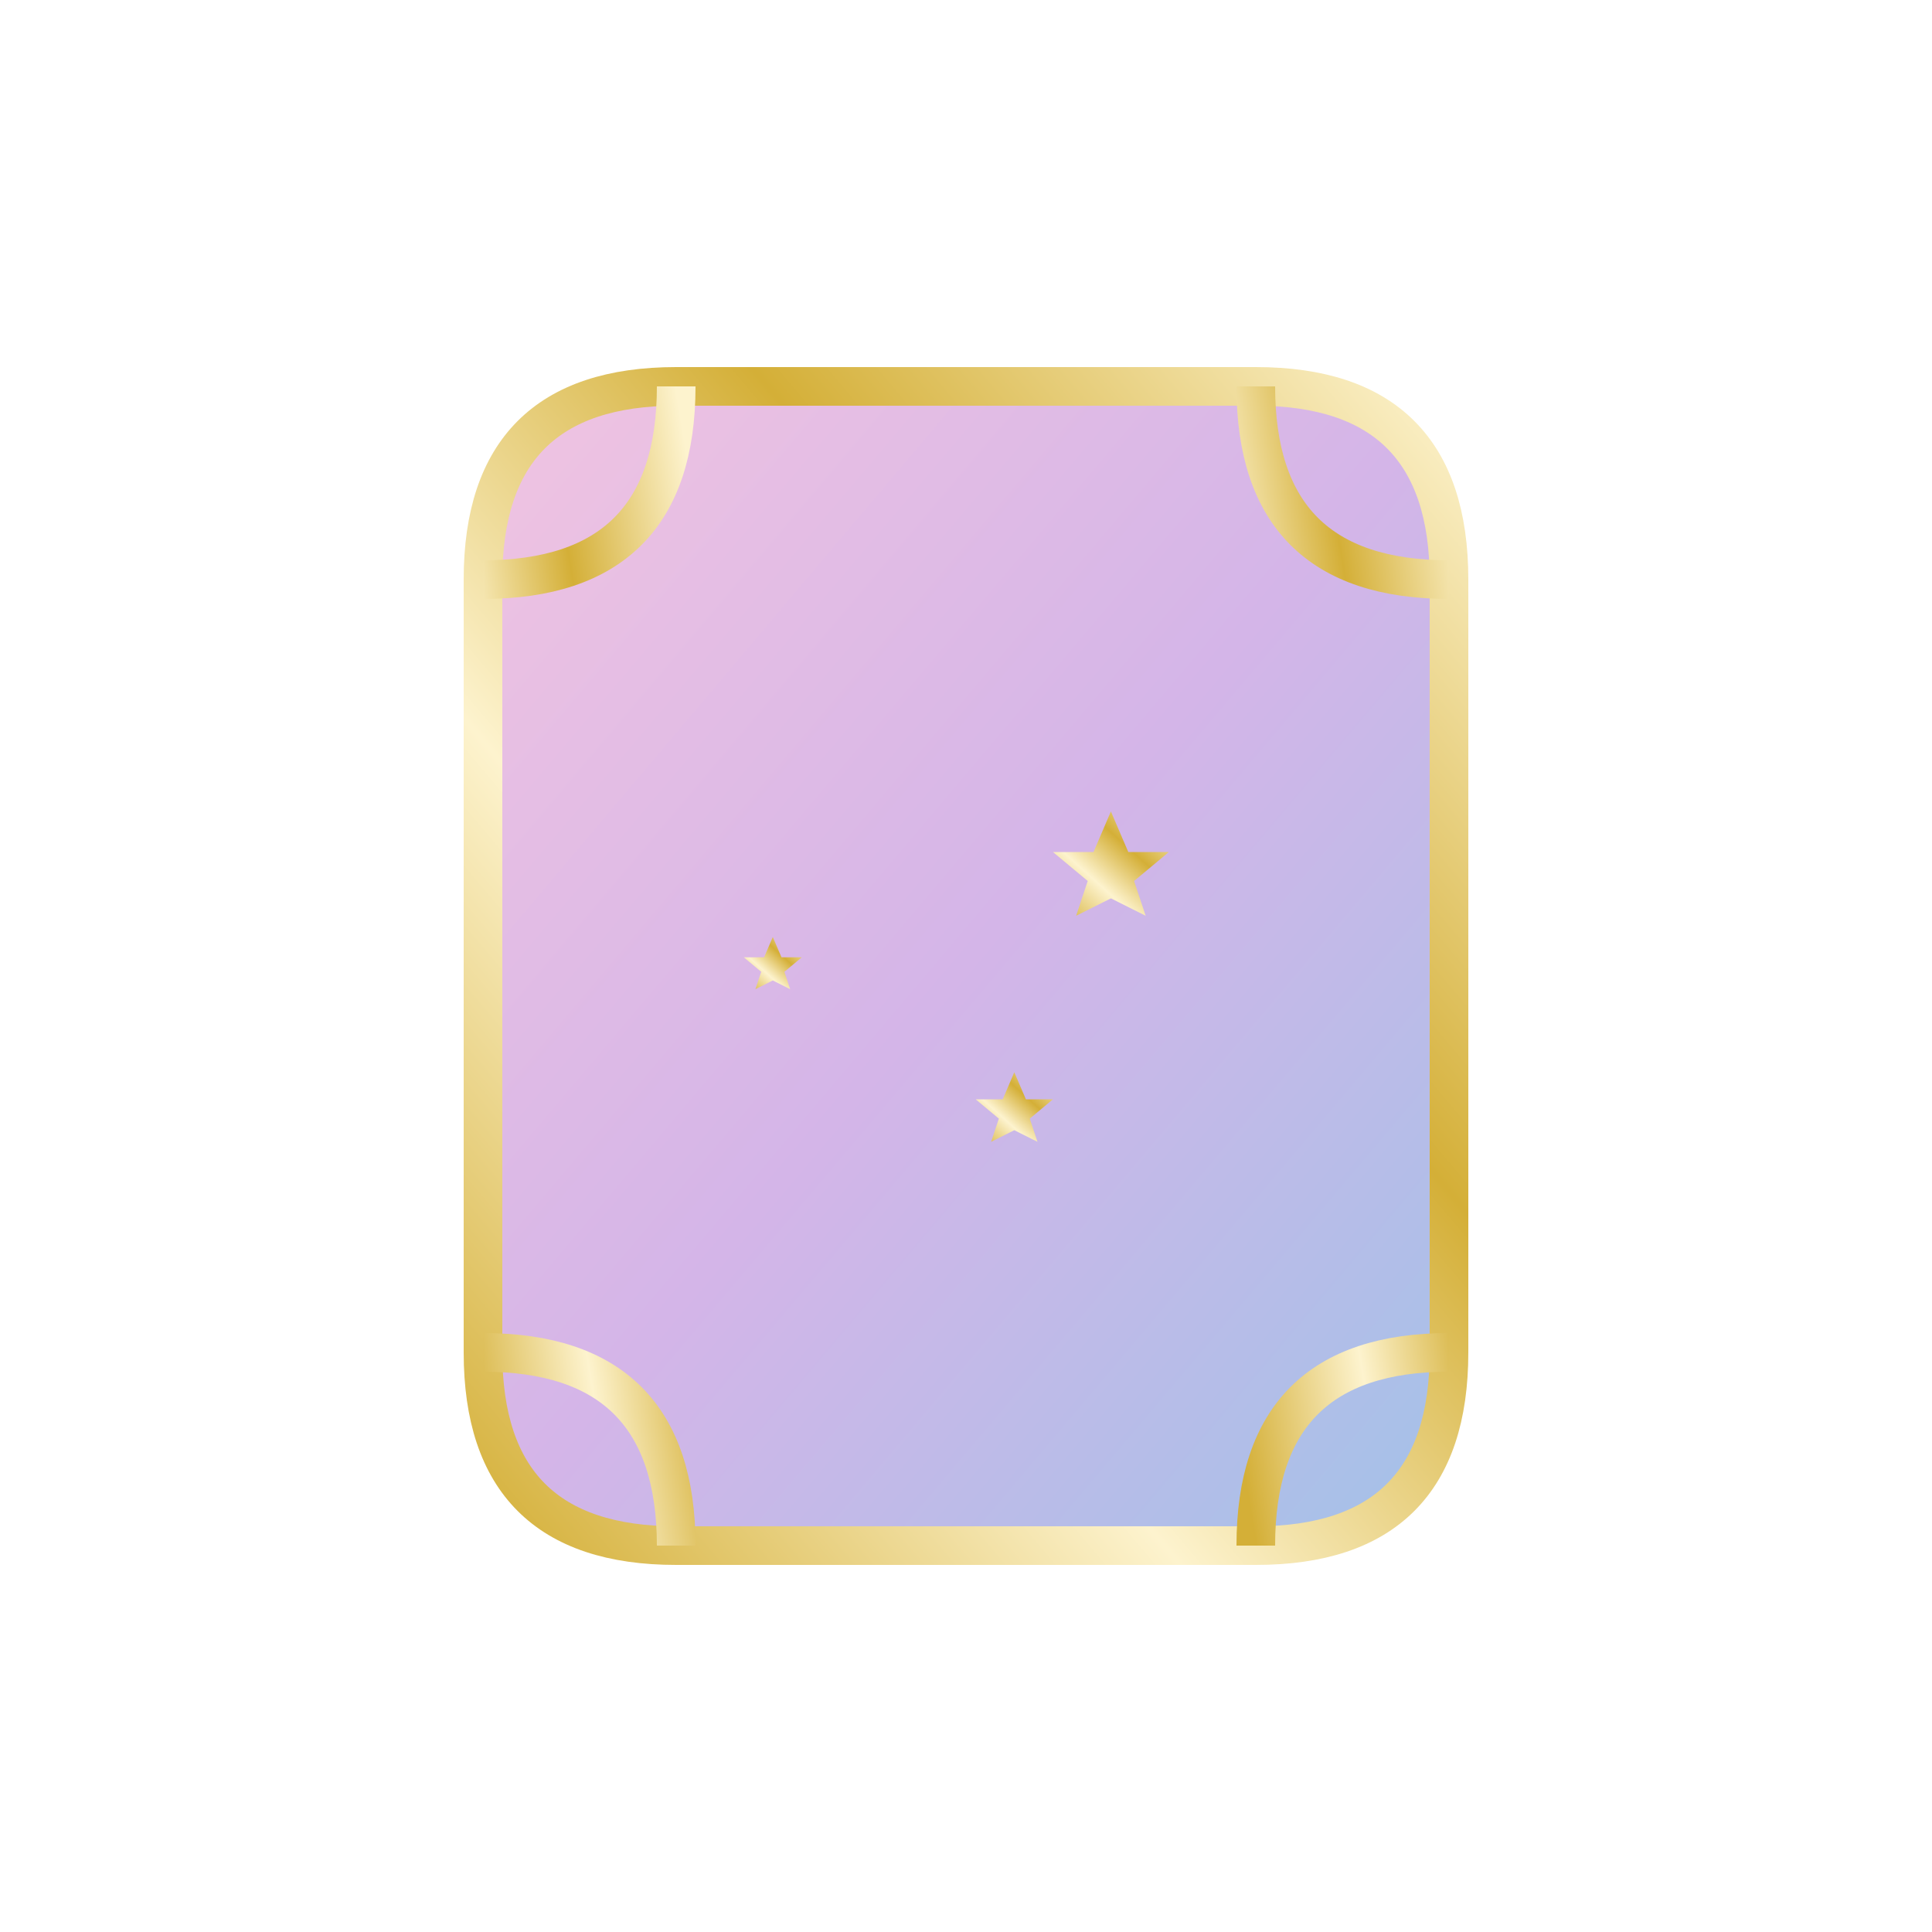
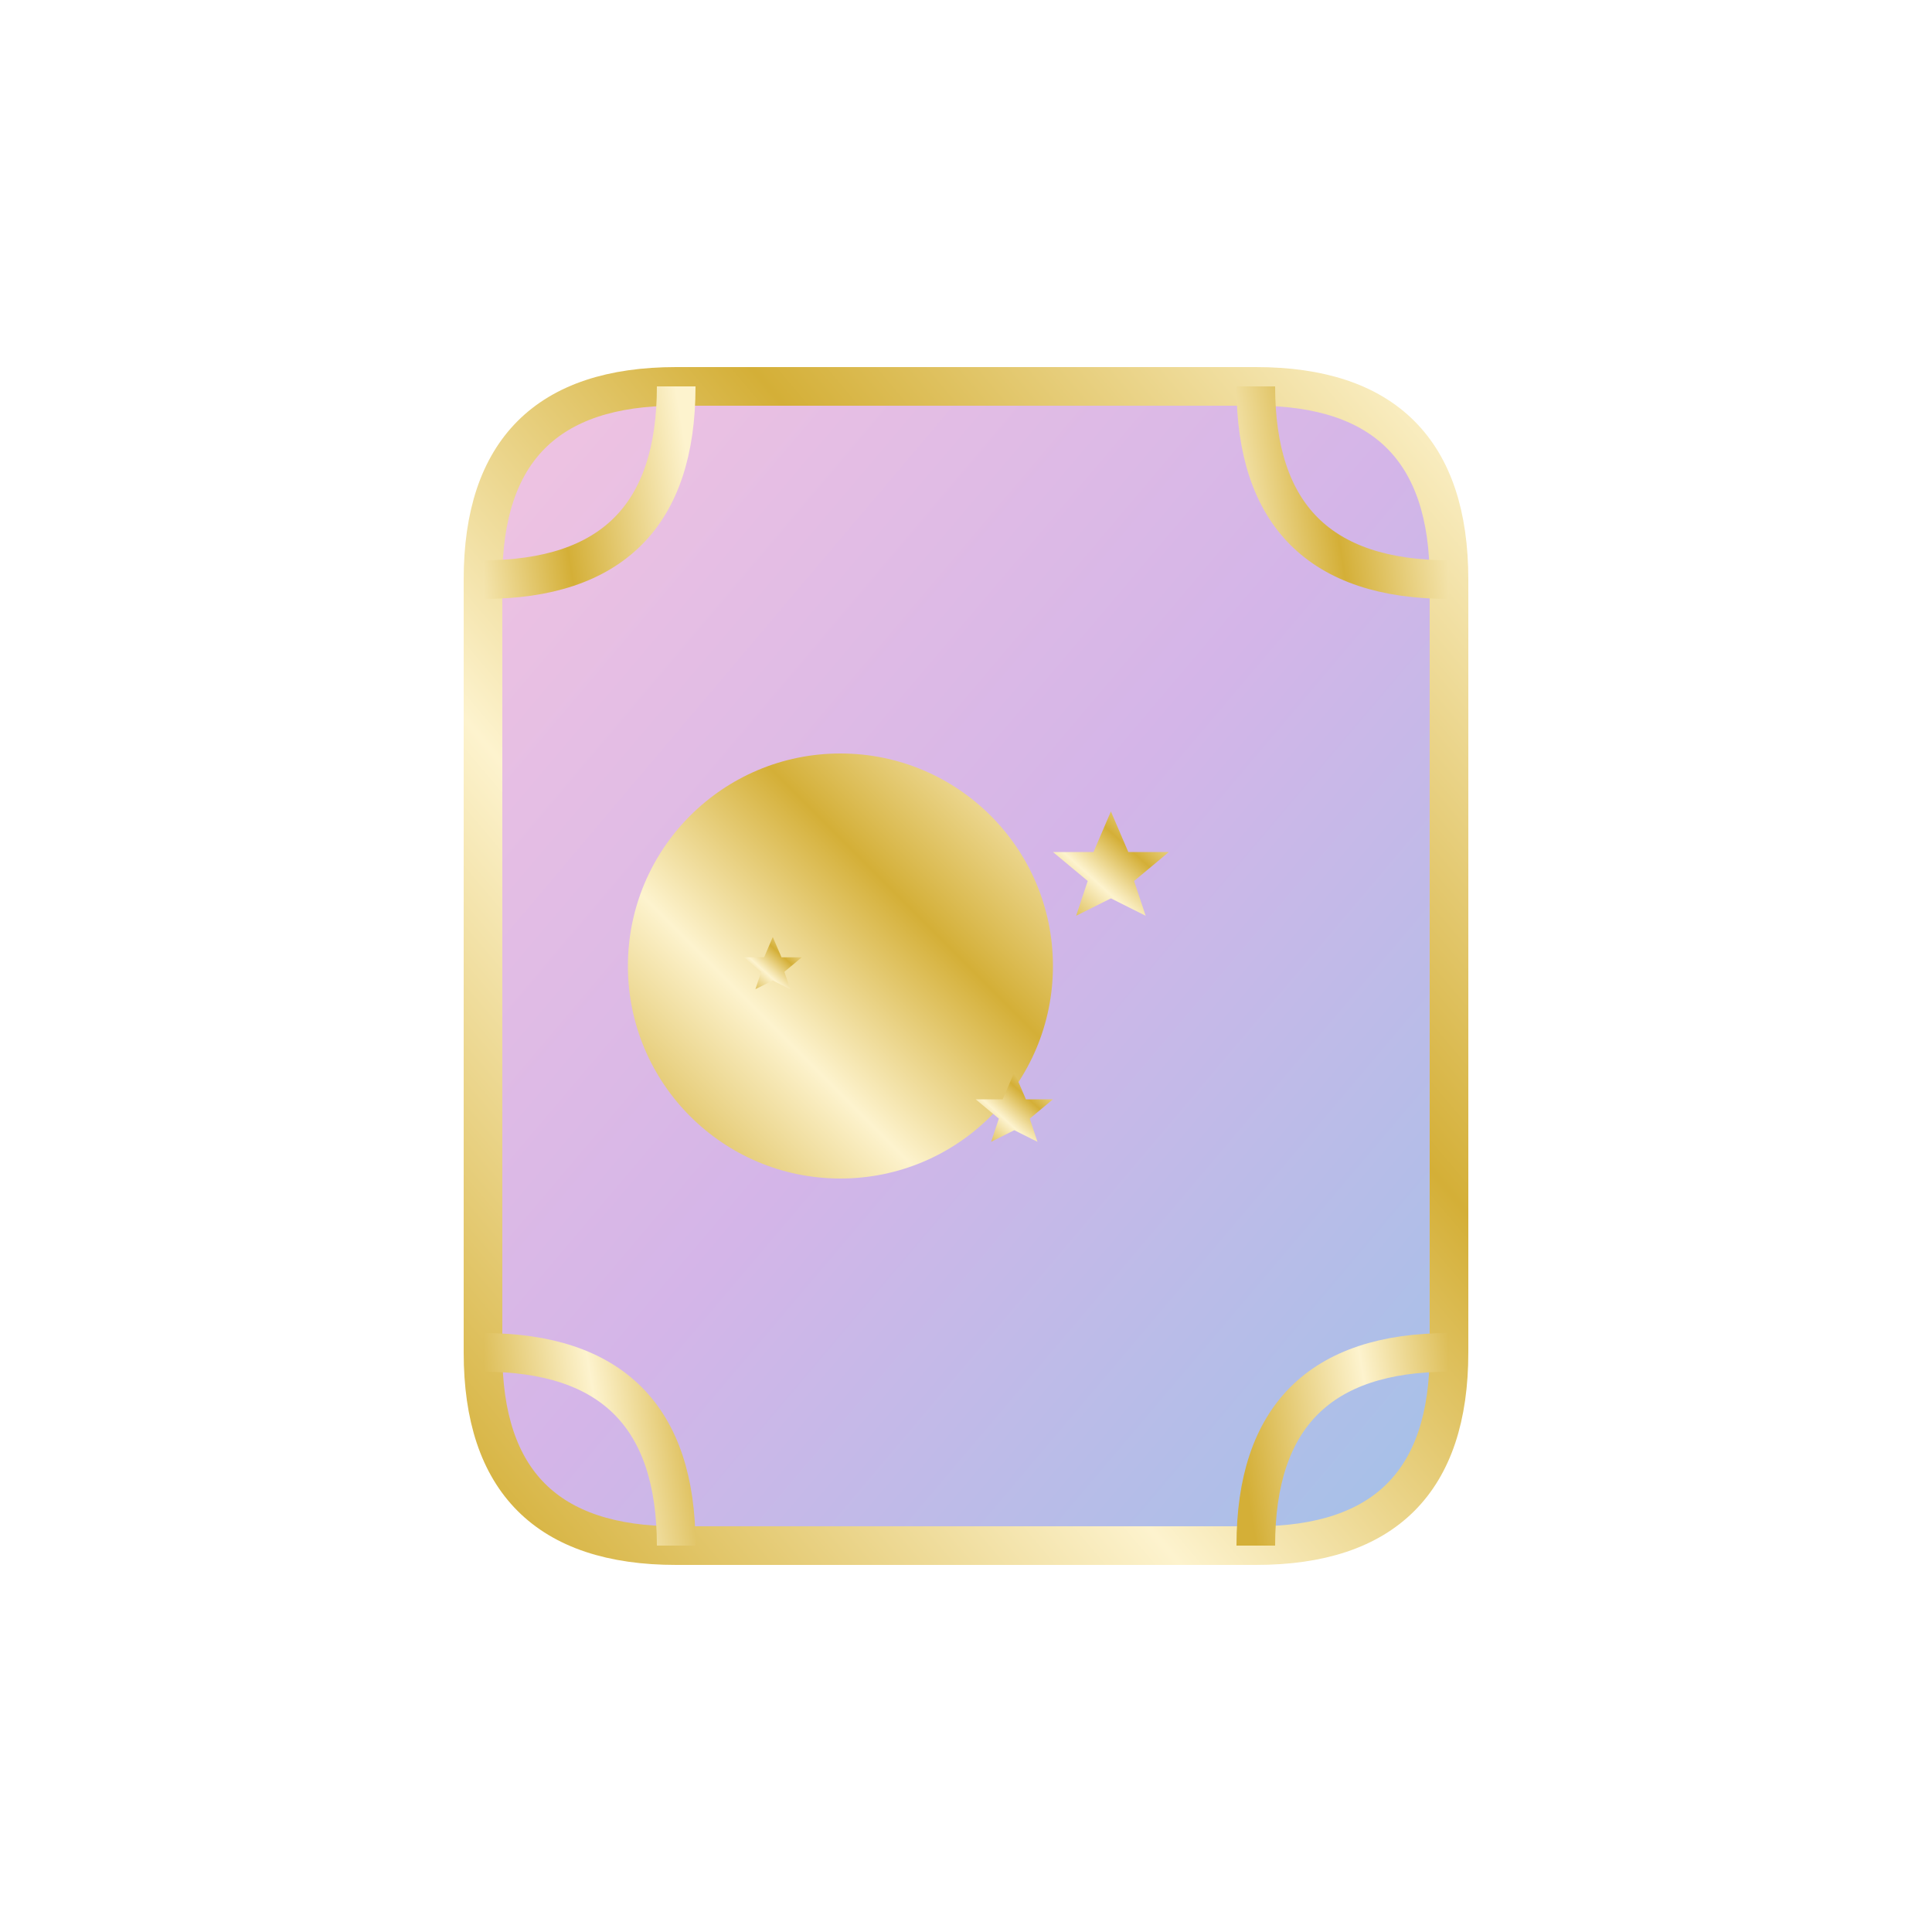
<svg xmlns="http://www.w3.org/2000/svg" width="200" height="200" viewBox="0 0 200 200">
  <defs>
    <linearGradient id="goldGrad" x1="0%" y1="100%" x2="100%" y2="0%">
      <stop offset="0%" stop-color="#D4AF37" />
      <stop offset="35%" stop-color="#FDF3CE" />
      <stop offset="65%" stop-color="#D4AF37" />
      <stop offset="100%" stop-color="#FDF3CE" />
    </linearGradient>
    <linearGradient id="mysticGrad" x1="0%" y1="0%" x2="100%" y2="100%">
      <stop offset="0%" stop-color="#F1C4E1" />
      <stop offset="50%" stop-color="#D4B5E8" />
      <stop offset="100%" stop-color="#A2C2E8" />
    </linearGradient>
    <radialGradient id="glow" cx="50%" cy="50%" r="50%">
      <stop offset="0%" stop-color="#FDF3CE" stop-opacity="0.6" />
      <stop offset="100%" stop-color="#FDF3CE" stop-opacity="0" />
    </radialGradient>
  </defs>
  <g transform="translate(100, 100)">
    <path d="M -50 -40 Q -50 -60 -30 -60 L 30 -60 Q 50 -60 50 -40 L 50 40 Q 50 60 30 60 L -30 60 Q -50 60 -50 40 Z" fill="url(#mysticGrad)" stroke="url(#goldGrad)" stroke-width="4" />
    <path d="M -50 -40 Q -30 -40 -30 -60 M -50 40 Q -30 40 -30 60" fill="none" stroke="url(#goldGrad)" stroke-width="4" />
    <path d="M 50 -40 Q 30 -40 30 -60 M 50 40 Q 30 40 30 60" fill="none" stroke="url(#goldGrad)" stroke-width="4" />
-     <path d="M -15 -25 A 25 25 0 1 1 -15 25 A 18 18 0 1 0 -15 -25 Z" fill="url(#goldGrad)" />
+     <circle cx="-13" cy="0" r="22" fill="url(#goldGrad)" />
    <path d="M 15 -16 L 16.8 -11.8 L 21 -11.8 L 17.4 -8.8 L 18.6 -5.2 L 15 -7.0 L 11.4 -5.2 L 12.6 -8.8 L 9 -11.8 L 13.2 -11.8 Z" fill="url(#goldGrad)" />
    <path d="M 5 11 L 6.2 13.8 L 9 13.8 L 6.6 15.8 L 7.4 18.2 L 5 17.0 L 2.6 18.2 L 3.4 15.8 L 1 13.8 L 3.8 13.8 Z" fill="url(#goldGrad)" />
    <path d="M -20 -3 L -19.1 -0.9 L -17 -0.9 L -18.8 0.6 L -18.2 2.4 L -20 1.5 L -21.8 2.4 L -21.2 0.6 L -23 -0.9 L -20.9 -0.9 Z" fill="url(#goldGrad)" />
  </g>
</svg>
